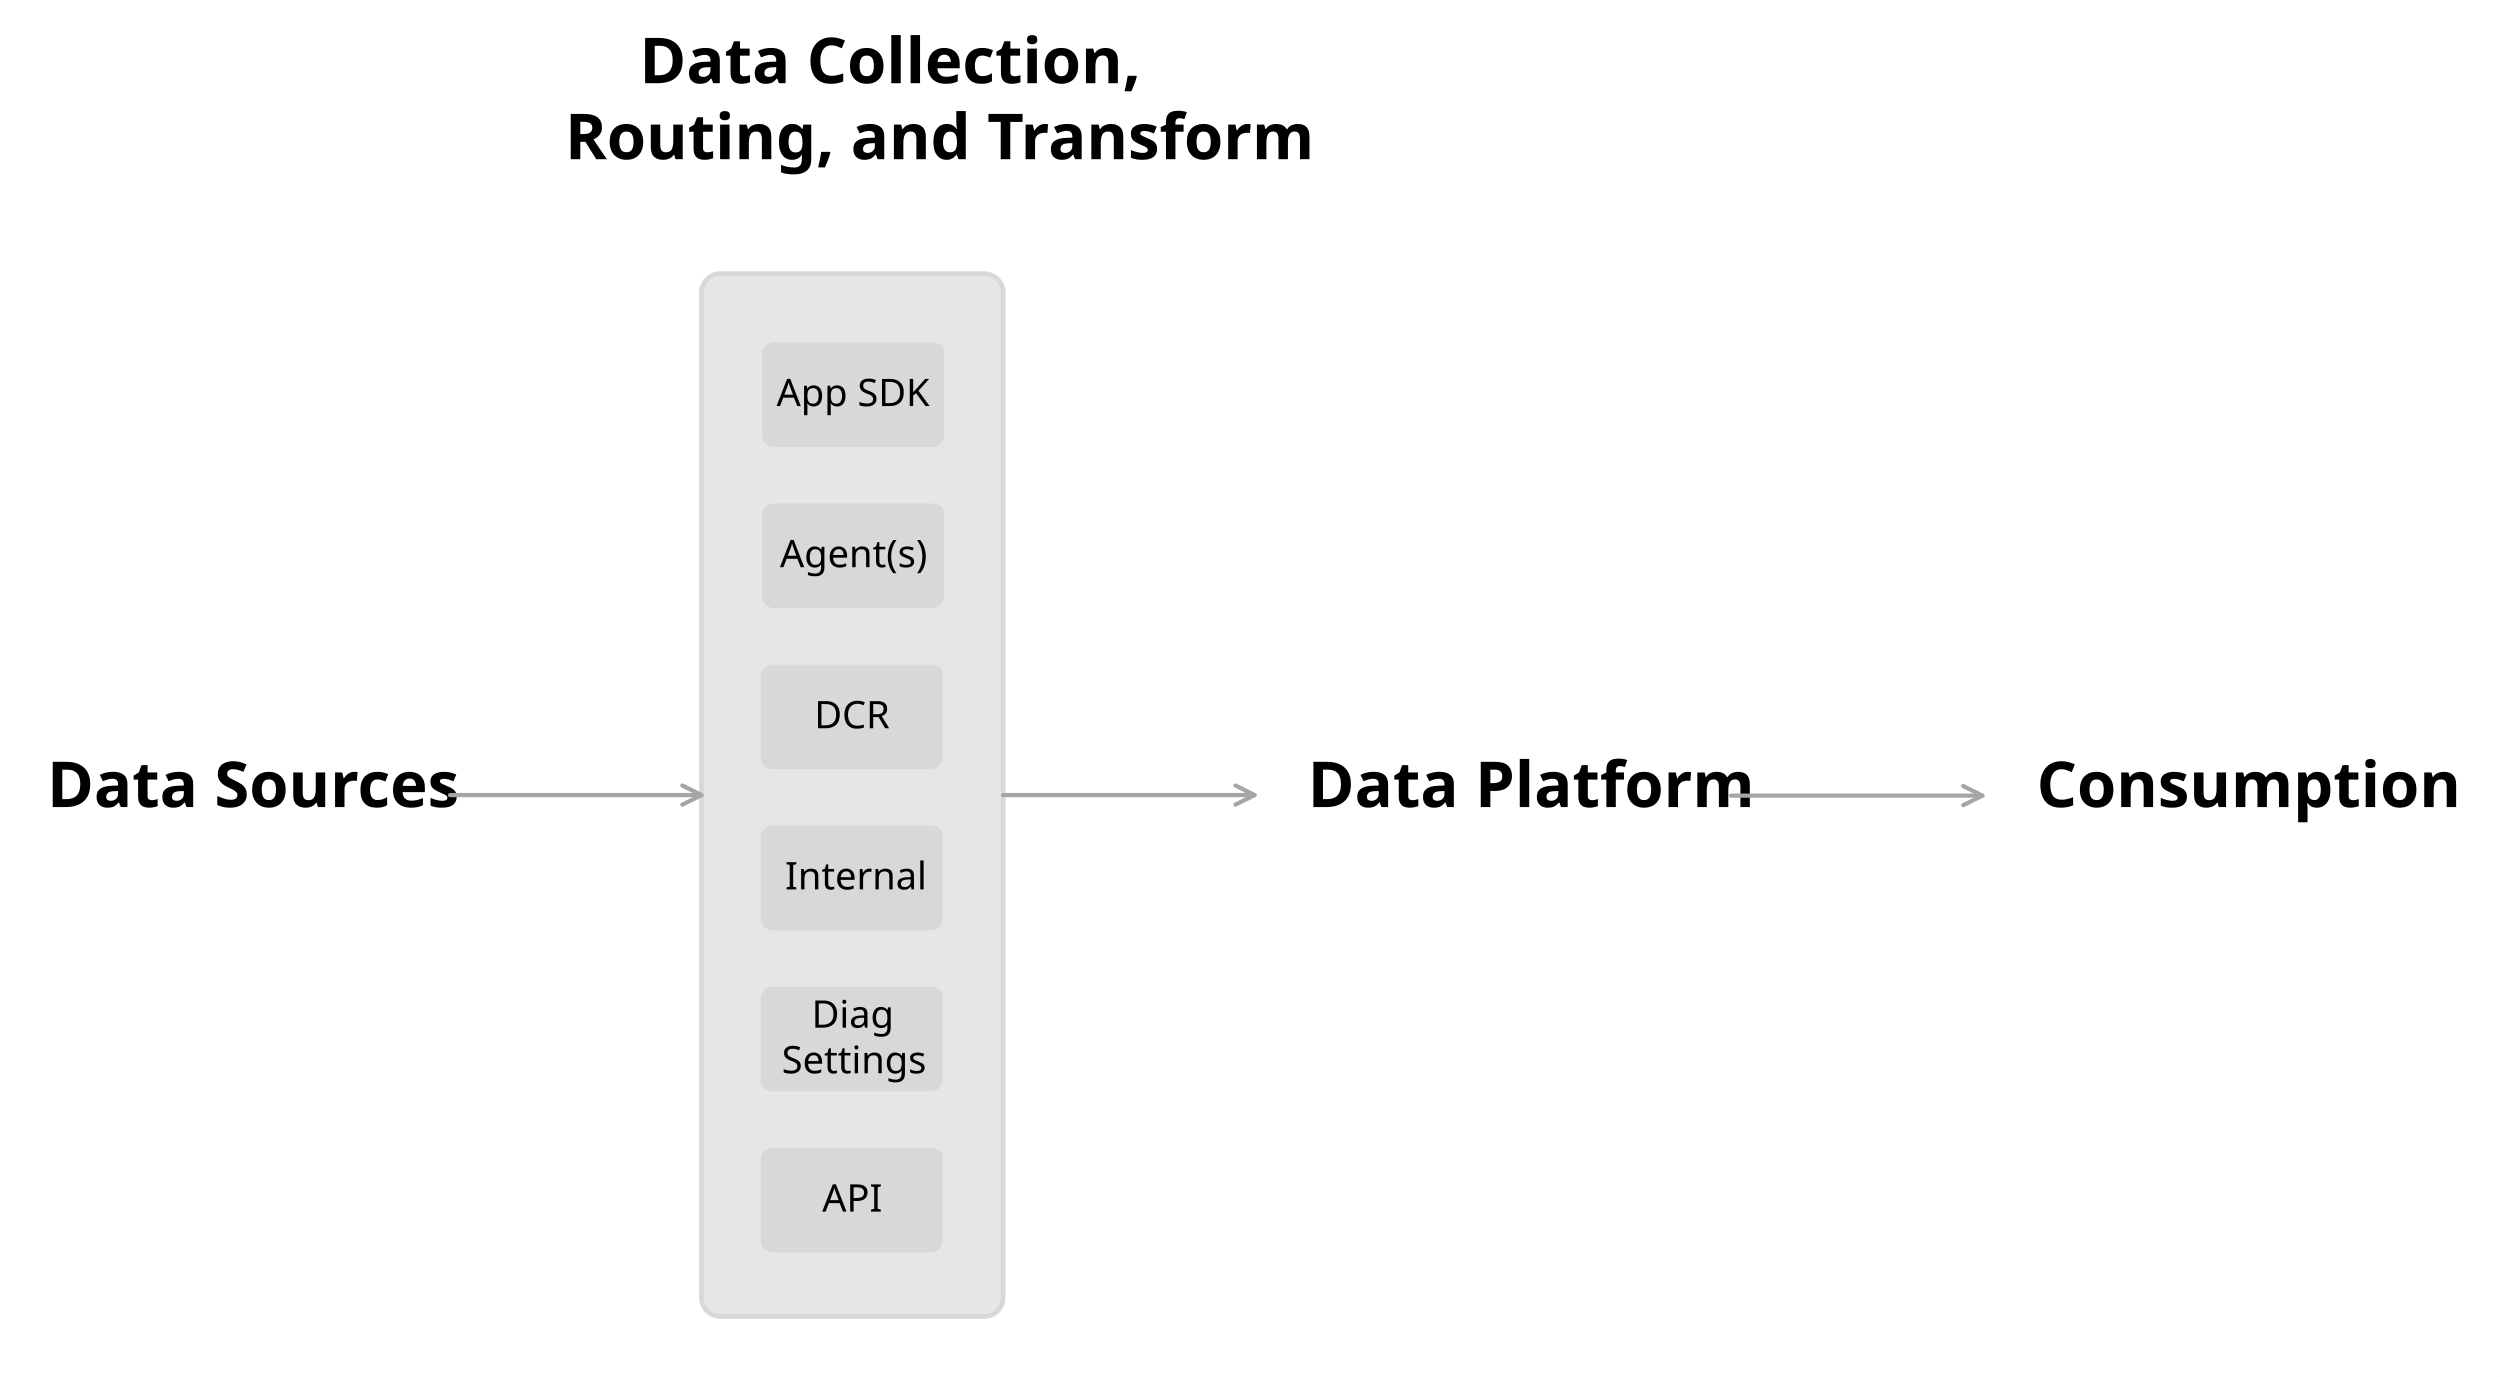
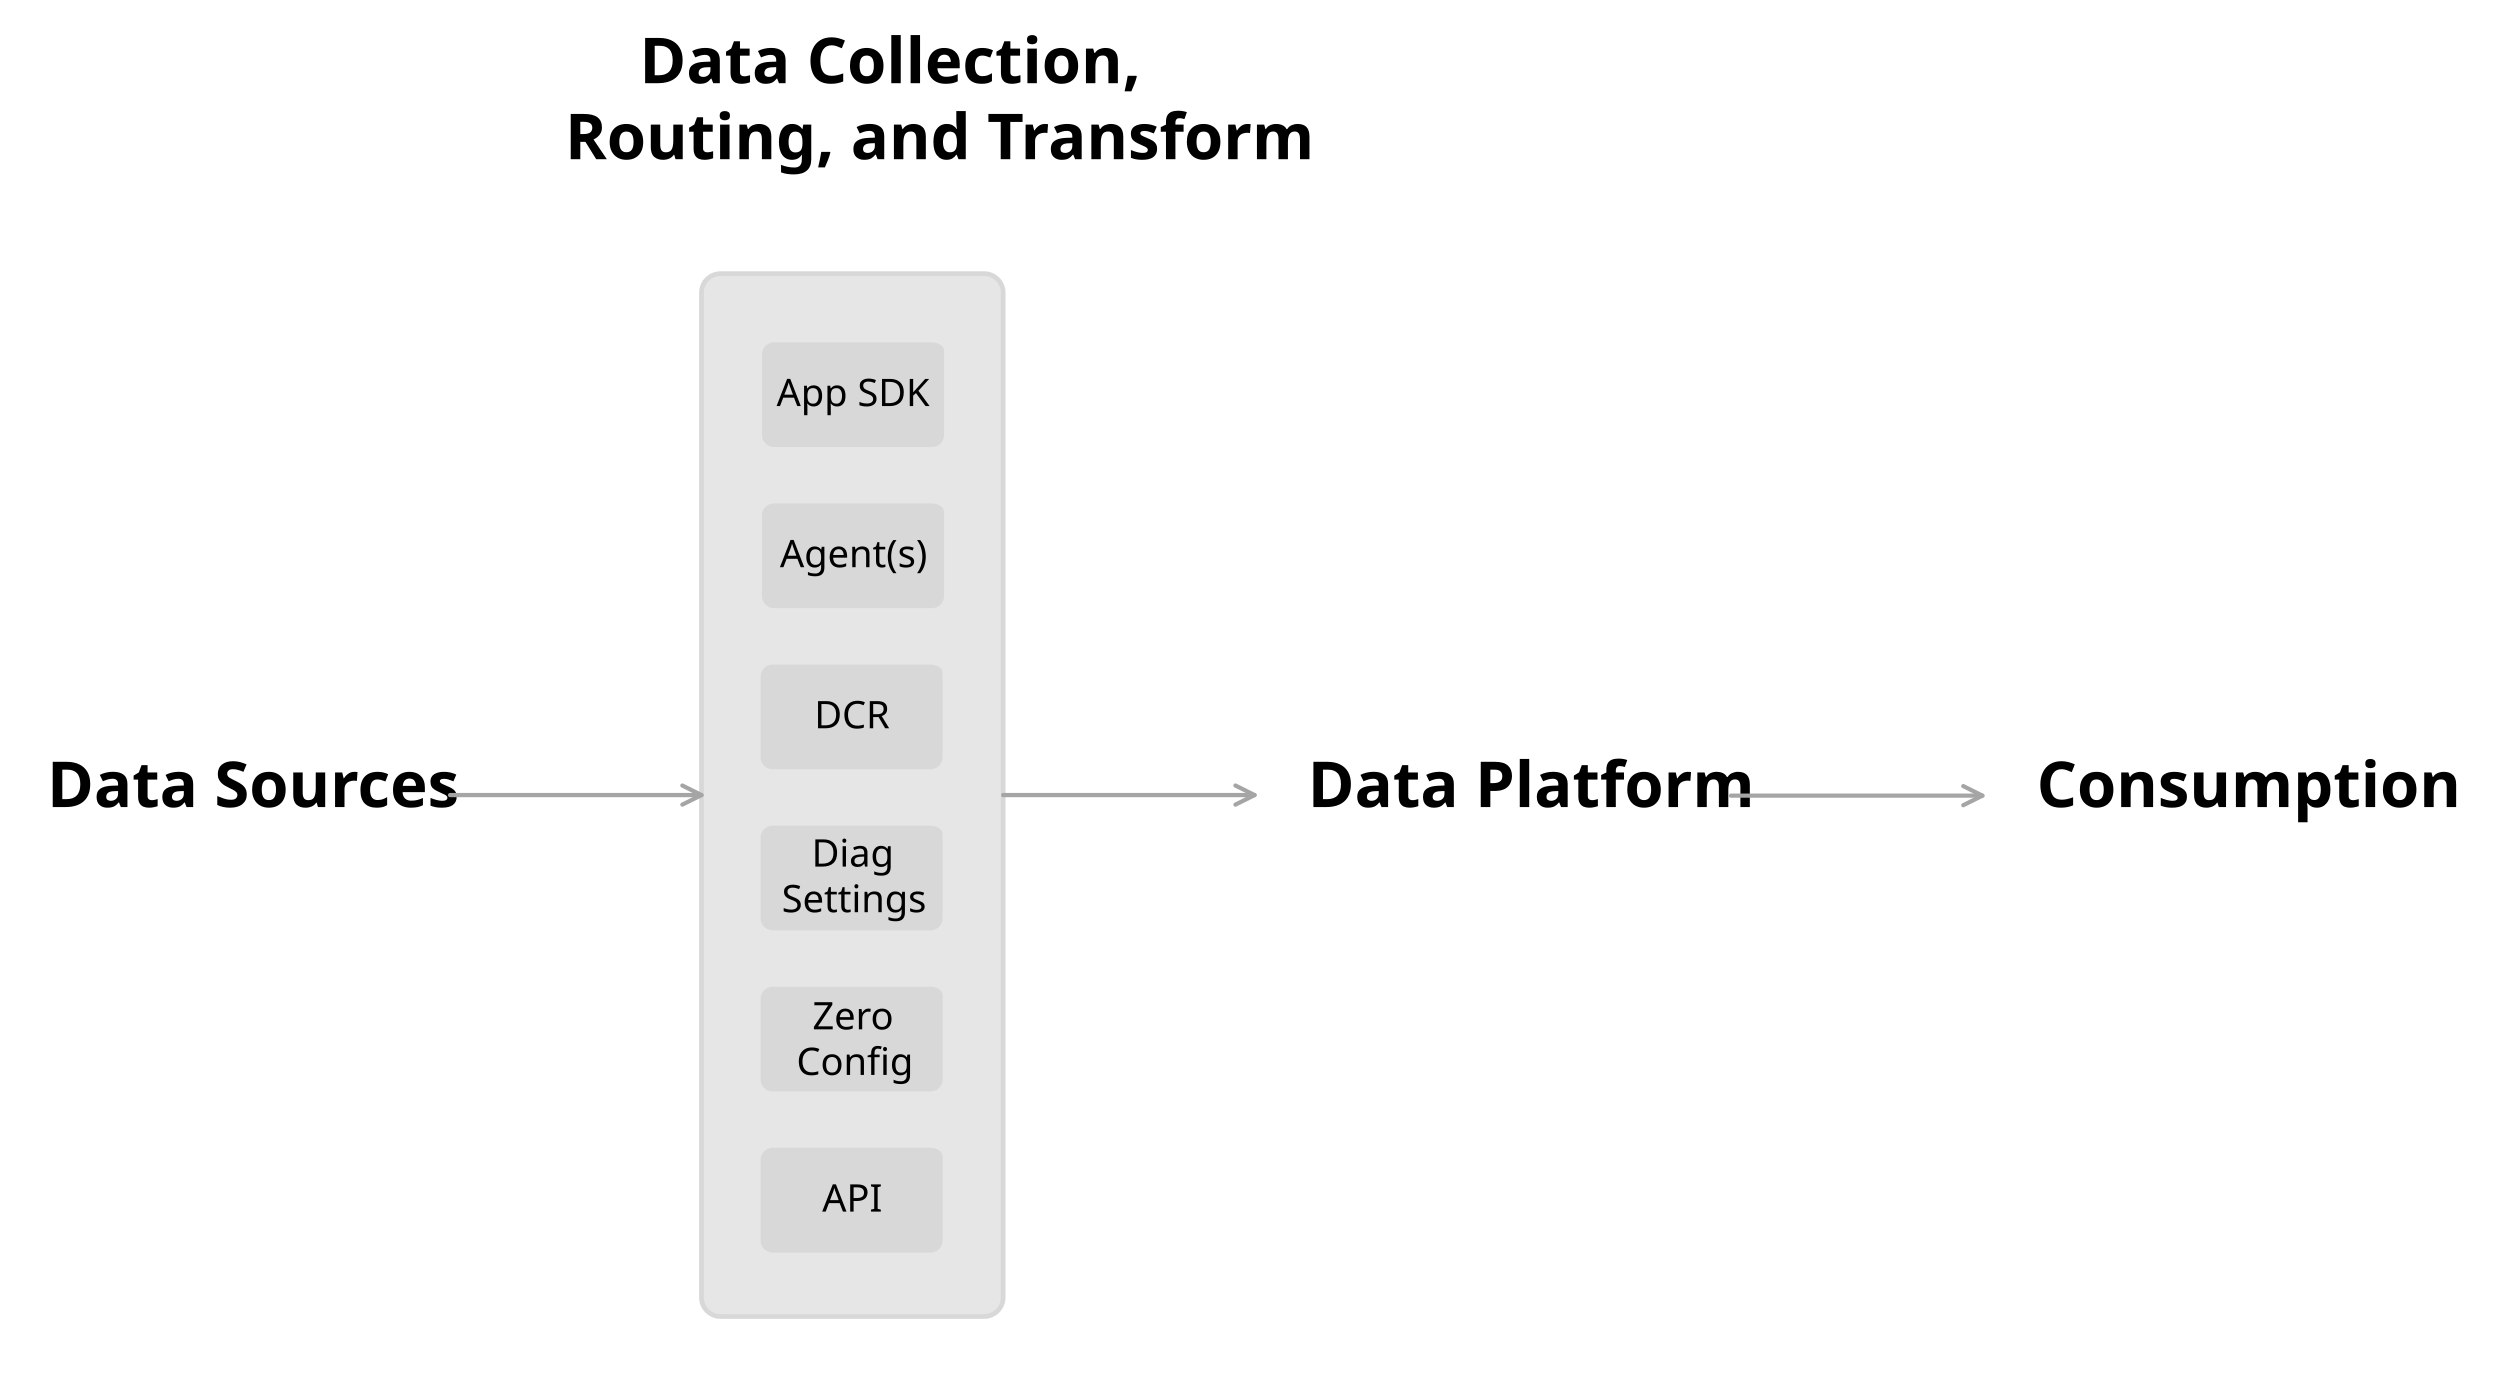
<svg xmlns="http://www.w3.org/2000/svg" xmlns:xlink="http://www.w3.org/1999/xlink" width="1578.662" height="869.519" viewBox="0 0 1184 652.139" xml:space="preserve" color-interpolation-filters="sRGB" style="background-color:#fff;fill:none;fill-rule:evenodd;font-size:12px;overflow:visible;stroke-linecap:square;stroke-miterlimit:3">
  <style>
    .st2{fill:none;stroke:none;stroke-linecap:round;stroke-linejoin:round;stroke-width:.75}.st3{fill:#000;font-family:Segoe UI Semibold;font-size:2.5em;font-weight:700}.st4{font-size:1em}.st6{fill:#d8d8d8;stroke:#d8d8d8;stroke-linecap:round;stroke-linejoin:round;stroke-width:2.25}.st7{fill:#000;font-family:Segoe UI Semibold;font-size:1.5em}.st8{marker-end:url(#mrkr3-36);stroke:#a5a5a5;stroke-linecap:round;stroke-linejoin:round;stroke-width:2}
  </style>
  <defs id="Markers">
    <marker id="mrkr3-36" orient="auto" markerUnits="strokeWidth" overflow="visible" style="fill:#a5a5a5;fill-opacity:1;stroke:#a5a5a5;stroke-opacity:1;stroke-width:.442">
      <use xlink:href="#lend3" transform="scale(-2.26)" />
    </marker>
    <path d="M2 1 0 0l2-1" style="stroke-linecap:round;stroke-linejoin:round;fill:none" id="lend3" />
  </defs>
  <g id="shape10995-1" transform="translate(.25 -.25)">
    <path style="fill:#fff;stroke:#fff;stroke-linecap:round;stroke-linejoin:round;stroke-width:.5" d="M0 .5h1183.5v651.639H0z" />
  </g>
  <g id="shape16363-3" transform="translate(217.094 -592.557)">
    <path class="st2" d="M0 600.946h387v51.193H0z" />
    <text x="85.74" y="631.95" class="st3">Data Collection, <tspan x="50.5" dy="1.2em" class="st4">Routing, and Transform</tspan>
    </text>
  </g>
  <g id="shape16364-7" transform="translate(332.217 -28.657)">
    <rect y="158.264" width="142.875" height="493.875" rx="9" ry="9" style="fill:#e6e6e6;stroke:#d8d8d8;stroke-linecap:round;stroke-linejoin:round;stroke-width:2.25" />
  </g>
  <g id="shape16365-9" transform="translate(361.35 -212.663)">
    <path d="M4.06 652.1a4.865 2.84-180 0 0 .8.04h74.22a4.865 2.84-180 0 0 .8-.04 4.5 4.5-180 0 0 4.07-4.48v-39.81a2.25 2.25-180 0 0-.65-1.58 4.865 2.84-180 0 0-4.22-1.43H4.86a4.865 2.84-180 0 0-.8.04A4.5 4.5-180 0 0 0 609.32v38.3a4.5 4.5-180 0 0 4.06 4.48Z" class="st6" />
-     <text x="10.43" y="633.87" class="st7">Internal</text>
+     <text x="23.05" y="623.07" class="st7">Diag<tspan x="8.88" dy="1.2em" class="st4">Settings</tspan>
+     </text>
  </g>
  <g id="shape16366-12" transform="translate(361.35 -60.073)">
    <path d="M4.06 652.1a4.865 2.84-180 0 0 .8.04h74.22a4.865 2.84-180 0 0 .8-.04 4.5 4.5-180 0 0 4.07-4.48v-39.81a2.25 2.25-180 0 0-.65-1.58 4.865 2.84-180 0 0-4.22-1.43H4.86a4.865 2.84-180 0 0-.8.04A4.5 4.5-180 0 0 0 609.32v38.3a4.5 4.5-180 0 0 4.06 4.48Z" class="st6" />
    <text x="28.05" y="633.87" class="st7">API</text>
  </g>
  <g id="shape16367-15" transform="translate(362.012 -441.548)">
    <path d="M4.06 652.1a4.865 2.84-180 0 0 .8.04h74.22a4.865 2.84-180 0 0 .8-.04 4.5 4.5-180 0 0 4.07-4.48v-39.81a2.25 2.25-180 0 0-.65-1.58 4.865 2.84-180 0 0-4.22-1.43H4.86a4.865 2.84-180 0 0-.8.04A4.5 4.5-180 0 0 0 609.32v38.3a4.5 4.5-180 0 0 4.06 4.48Z" class="st6" />
    <text x="5.76" y="633.87" class="st7">App SDK</text>
  </g>
  <g id="shape16368-18" transform="translate(362.012 -365.253)">
    <path d="M4.06 652.1a4.865 2.84-180 0 0 .8.04h74.22a4.865 2.84-180 0 0 .8-.04 4.5 4.5-180 0 0 4.07-4.48v-39.81a2.25 2.25-180 0 0-.65-1.58 4.865 2.84-180 0 0-4.22-1.43H4.86a4.865 2.84-180 0 0-.8.04A4.5 4.5-180 0 0 0 609.32v38.3a4.5 4.5-180 0 0 4.06 4.48Z" class="st6" />
    <text x="7.37" y="633.87" class="st7">Agent(s)</text>
  </g>
  <g id="shape16369-21" transform="translate(361.35 -136.368)">
    <path d="M4.06 652.1a4.865 2.84-180 0 0 .8.04h74.22a4.865 2.84-180 0 0 .8-.04 4.5 4.5-180 0 0 4.07-4.48v-39.81a2.25 2.25-180 0 0-.65-1.58 4.865 2.84-180 0 0-4.22-1.43H4.86a4.865 2.84-180 0 0-.8.04A4.5 4.5-180 0 0 0 609.32v38.3a4.5 4.5-180 0 0 4.06 4.48Z" class="st6" />
-     <text x="23.05" y="623.07" class="st7">Diag<tspan x="8.88" dy="1.2em" class="st4">Settings</tspan>
+     <text x="23.43" y="623.87" class="st7">Zero<tspan x="15.88" dy="1.2em" class="st4">Config</tspan>
    </text>
  </g>
  <g id="shape16370-25" transform="translate(361.35 -288.958)">
    <path d="M4.06 652.1a4.865 2.84-180 0 0 .8.04h74.22a4.865 2.84-180 0 0 .8-.04 4.5 4.5-180 0 0 4.07-4.48v-39.81a2.25 2.25-180 0 0-.65-1.58 4.865 2.84-180 0 0-4.22-1.43H4.86a4.865 2.84-180 0 0-.8.04A4.5 4.5-180 0 0 0 609.32v38.3a4.5 4.5-180 0 0 4.06 4.48Z" class="st6" />
    <text x="24.32" y="633.87" class="st7">DCR</text>
  </g>
  <g id="shape16371-28" transform="translate(14.594 -249.725)">
    <path class="st2" d="M0 600.946h193.119v51.193H0z" />
    <text x="7.68" y="631.95" class="st3">Data Sources</text>
  </g>
  <g id="shape16372-31" transform="translate(213.153 -275.594)">
    <path d="M0 652.14h119.06" class="st8" />
  </g>
  <g id="shape16373-37" transform="translate(475.092 -275.594)">
    <path d="M0 652.14h119.06" class="st8" />
  </g>
  <g id="shape16374-42" transform="translate(608.594 -249.725)">
    <path class="st2" d="M0 600.946h211.196v51.193H0z" />
    <text x="10.73" y="631.95" class="st3">Data Platform</text>
  </g>
  <g id="shape16375-45" transform="translate(819.791 -275.321)">
    <path d="M0 652.14h119.06" class="st8" />
  </g>
  <g id="shape16376-50" transform="translate(950.594 -249.725)">
    <path class="st2" d="M0 600.946h211.196v51.193H0z" />
    <text x="13.98" y="631.95" class="st3">Consumption</text>
  </g>
</svg>
